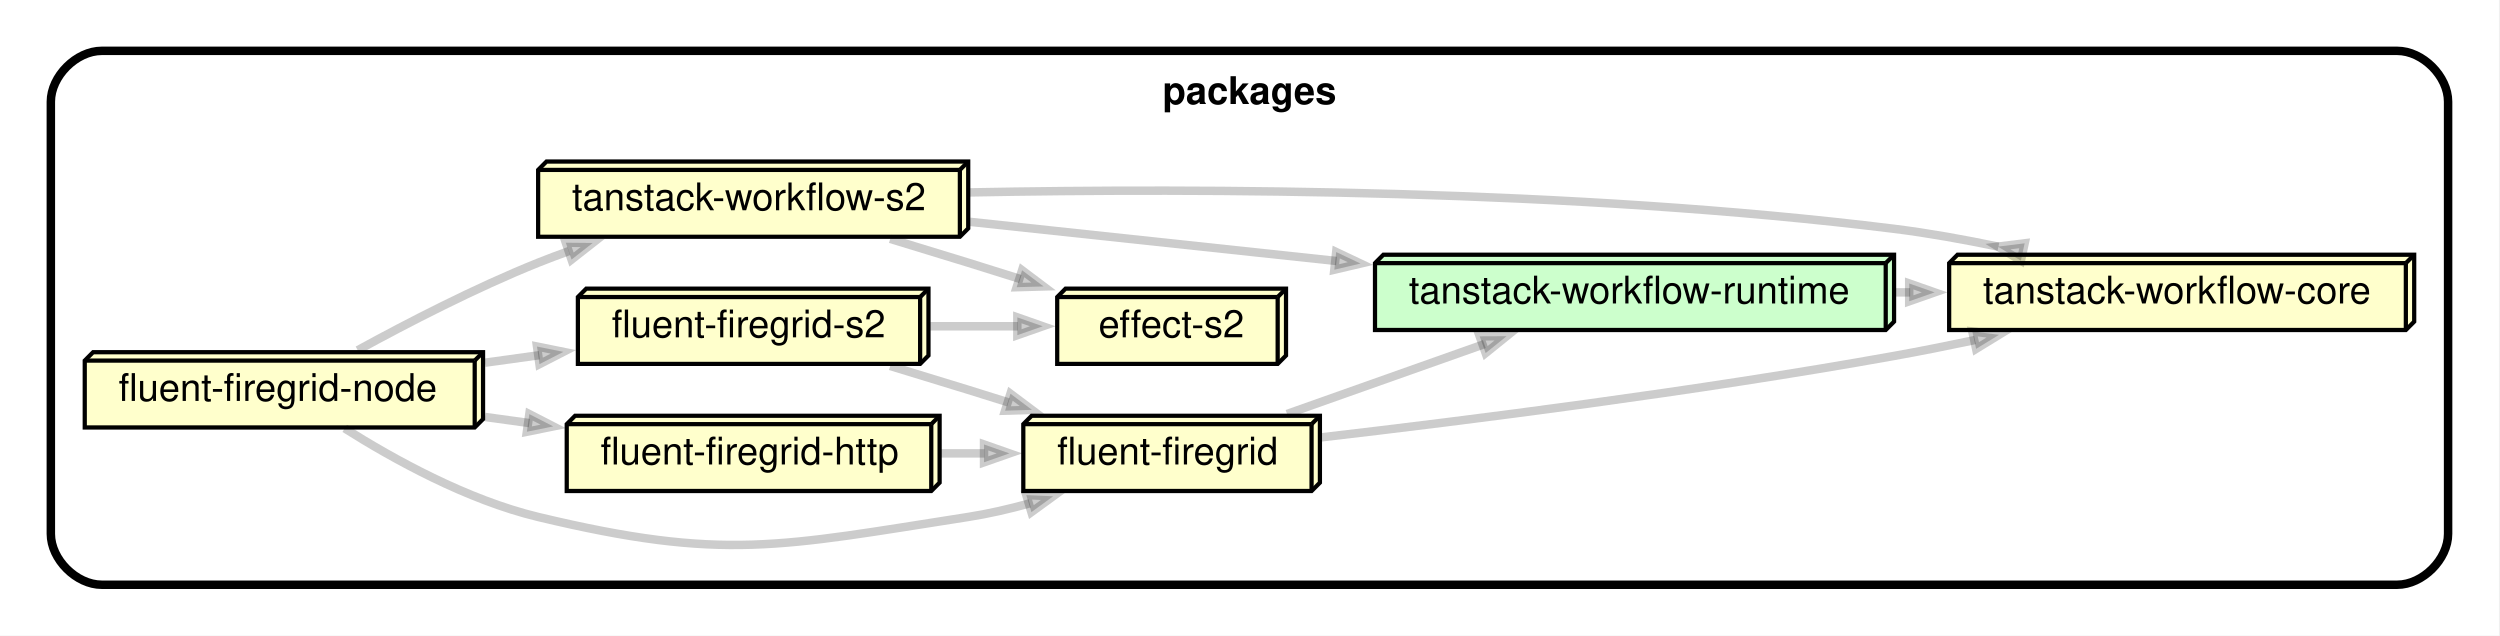
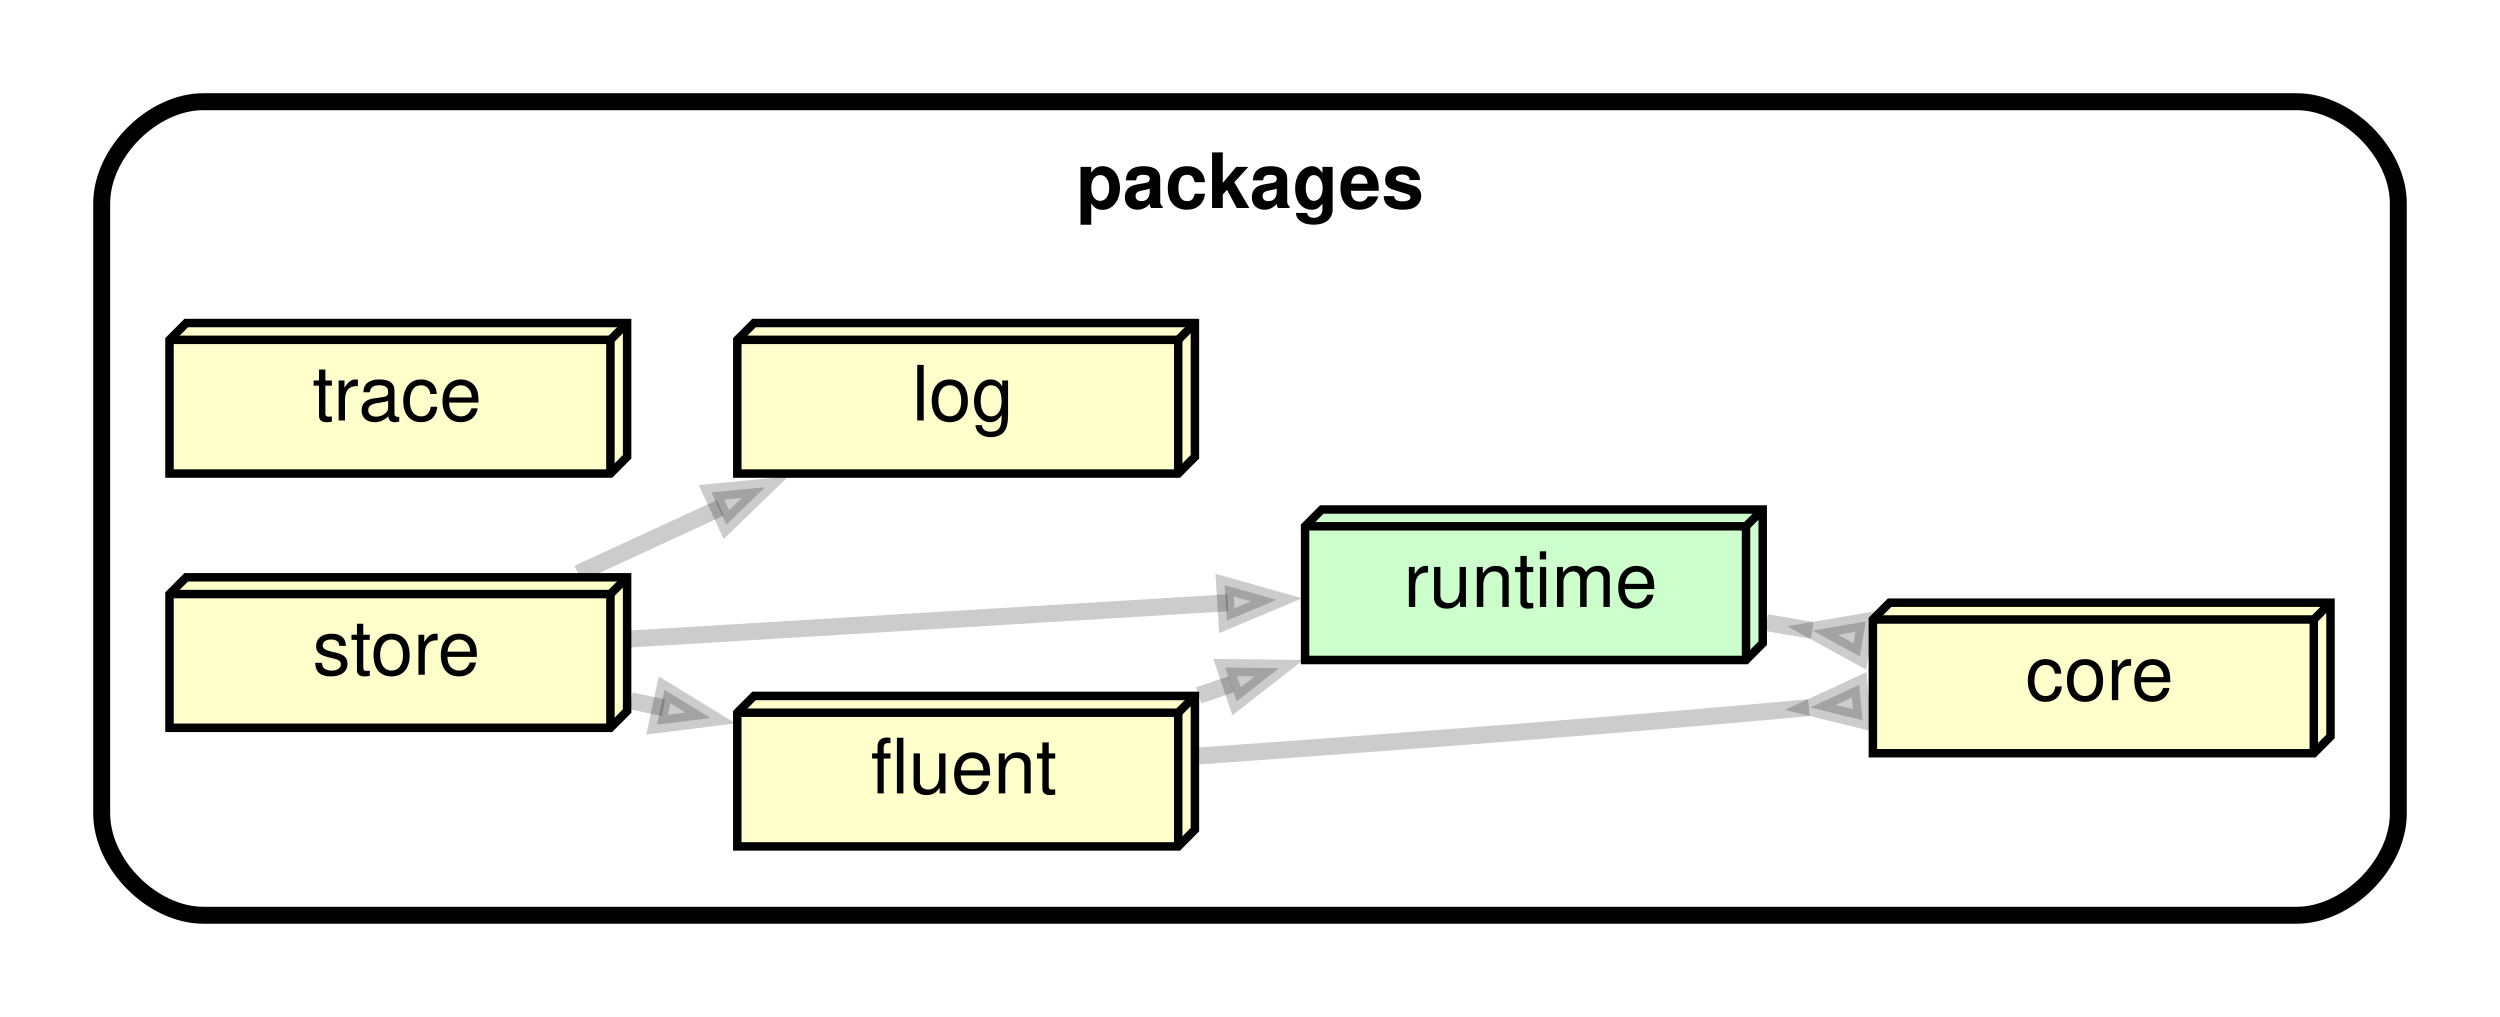
- <svg xmlns="http://www.w3.org/2000/svg" xmlns:xlink="http://www.w3.org/1999/xlink" width="590pt" height="150pt" viewBox="0.00 0.00 590.00 150.00">
-   <g id="graph0" class="graph" transform="scale(1 1) rotate(0) translate(4 146)">
-     <polygon fill="white" stroke="none" points="-4,4 -4,-146 585.75,-146 585.75,4 -4,4" />
+ <svg xmlns="http://www.w3.org/2000/svg" xmlns:xlink="http://www.w3.org/1999/xlink" width="295pt" height="120pt" viewBox="0.00 0.00 295.00 120.00">
+   <g id="graph0" class="graph" transform="scale(1 1) rotate(0) translate(4 116)">
+     <polygon fill="white" stroke="none" points="-4,4 -4,-116 291,-116 291,4 -4,4" />
    <g id="clust1" class="cluster">
-       <path fill="#ffffff" stroke="black" stroke-width="2" d="M20,-8C20,-8 561.75,-8 561.75,-8 567.75,-8 573.75,-14 573.75,-20 573.75,-20 573.75,-122 573.75,-122 573.75,-128 567.75,-134 561.75,-134 561.75,-134 20,-134 20,-134 14,-134 8,-128 8,-122 8,-122 8,-20 8,-20 8,-14 14,-8 20,-8" />
-       <text xml:space="preserve" text-anchor="middle" x="290.88" y="-121.45" font-family="Helvetica,sans-Serif" font-weight="bold" font-size="9.00">packages</text>
+       <path fill="#ffffff" stroke="black" stroke-width="2" d="M20,-8C20,-8 267,-8 267,-8 273,-8 279,-14 279,-20 279,-20 279,-92 279,-92 279,-98 273,-104 267,-104 267,-104 20,-104 20,-104 14,-104 8,-98 8,-92 8,-92 8,-20 8,-20 8,-14 14,-8 20,-8" />
+       <text xml:space="preserve" text-anchor="middle" x="143.5" y="-91.45" font-family="Helvetica,sans-Serif" font-weight="bold" font-size="9.00">packages</text>
    </g>
    <g id="node1" class="node">
      <g id="a_node1">
-         <a xlink:href="packages/effect-s2" xlink:title="effect-s2">
-           <polygon fill="#ffffcc" stroke="black" points="299.5,-77.88 247.47,-77.88 245.5,-75.9 245.5,-60.12 297.53,-60.12 299.5,-62.1 299.5,-77.88" />
-           <polyline fill="none" stroke="black" points="297.53,-75.9 245.5,-75.9" />
-           <polyline fill="none" stroke="black" points="297.53,-75.9 297.53,-60.12" />
-           <polyline fill="none" stroke="black" points="297.53,-75.9 299.5,-77.88" />
-           <text xml:space="preserve" text-anchor="start" x="255.25" y="-66.38" font-family="Helvetica,sans-Serif" font-size="9.00">effect-s2</text>
+         <a xlink:href="packages/core" xlink:title="core">
+           <polygon fill="#ffffcc" stroke="black" points="271,-44.88 218.97,-44.88 217,-42.9 217,-27.12 269.03,-27.12 271,-29.1 271,-44.88" />
+           <polyline fill="none" stroke="black" points="269.03,-42.9 217,-42.9" />
+           <polyline fill="none" stroke="black" points="269.03,-42.9 269.03,-27.12" />
+           <polyline fill="none" stroke="black" points="269.03,-42.9 271,-44.88" />
+           <text xml:space="preserve" text-anchor="start" x="235" y="-33.38" font-family="Helvetica,sans-Serif" font-size="9.00">core</text>
        </a>
      </g>
    </g>
    <g id="node2" class="node">
      <g id="a_node2">
-         <a xlink:href="packages/fluent-firegrid" xlink:title="fluent-firegrid">
-           <polygon fill="#ffffcc" stroke="black" points="307.5,-47.88 239.47,-47.88 237.5,-45.9 237.5,-30.12 305.53,-30.12 307.5,-32.1 307.5,-47.88" />
-           <polyline fill="none" stroke="black" points="305.53,-45.9 237.5,-45.9" />
-           <polyline fill="none" stroke="black" points="305.53,-45.9 305.53,-30.12" />
-           <polyline fill="none" stroke="black" points="305.53,-45.9 307.5,-47.88" />
-           <text xml:space="preserve" text-anchor="start" x="245.5" y="-36.38" font-family="Helvetica,sans-Serif" font-size="9.00">fluent-firegrid</text>
+         <a xlink:href="packages/fluent" xlink:title="fluent">
+           <polygon fill="#ffffcc" stroke="black" points="137,-33.88 84.97,-33.88 83,-31.9 83,-16.12 135.03,-16.12 137,-18.1 137,-33.88" />
+           <polyline fill="none" stroke="black" points="135.03,-31.9 83,-31.9" />
+           <polyline fill="none" stroke="black" points="135.03,-31.9 135.03,-16.12" />
+           <polyline fill="none" stroke="black" points="135.03,-31.9 137,-33.88" />
+           <text xml:space="preserve" text-anchor="start" x="98.75" y="-22.38" font-family="Helvetica,sans-Serif" font-size="9.00">fluent</text>
        </a>
      </g>
    </g>
+     <g id="edge2" class="edge">
+       <path fill="none" stroke="#000000" stroke-width="2" stroke-opacity="0.2" d="M137.47,-26.8C156.09,-28.11 181.58,-30.01 204,-32 205.78,-32.16 207.6,-32.33 209.45,-32.5" />
+       <polygon fill="#000000" fill-opacity="0.2" stroke="#000000" stroke-width="2" stroke-opacity="0.2" points="215.38,-35.19 209.61,-32.52 215.78,-31.01 215.38,-35.19" />
+     </g>
    <g id="node3" class="node">
      <g id="a_node3">
-         <a xlink:href="packages/tanstack-workflow-core" xlink:title="tanstack-workflow-core">
-           <polygon fill="#ffffcc" stroke="black" points="565.75,-85.88 457.97,-85.88 456,-83.9 456,-68.12 563.78,-68.12 565.75,-70.1 565.75,-85.88" />
-           <polyline fill="none" stroke="black" points="563.78,-83.9 456,-83.9" />
-           <polyline fill="none" stroke="black" points="563.78,-83.9 563.78,-68.12" />
-           <polyline fill="none" stroke="black" points="563.78,-83.9 565.75,-85.88" />
-           <text xml:space="preserve" text-anchor="start" x="464" y="-74.38" font-family="Helvetica,sans-Serif" font-size="9.00">tanstack-workflow-core</text>
+         <a xlink:href="packages/runtime" xlink:title="runtime">
+           <polygon fill="#ccffcc" stroke="black" points="204,-55.88 151.97,-55.88 150,-53.9 150,-38.12 202.03,-38.12 204,-40.1 204,-55.88" />
+           <polyline fill="none" stroke="black" points="202.03,-53.9 150,-53.9" />
+           <polyline fill="none" stroke="black" points="202.03,-53.9 202.03,-38.12" />
+           <polyline fill="none" stroke="black" points="202.03,-53.9 204,-55.88" />
+           <text xml:space="preserve" text-anchor="start" x="161.62" y="-44.38" font-family="Helvetica,sans-Serif" font-size="9.00">runtime</text>
        </a>
      </g>
    </g>
    <g id="edge1" class="edge">
-       <path fill="none" stroke="#000000" stroke-width="2" stroke-opacity="0.2" d="M307.72,-42.77C342.06,-46.76 396.38,-53.62 443,-62 449.2,-63.11 455.69,-64.41 462.1,-65.76" />
-       <polygon fill="#000000" fill-opacity="0.2" stroke="#000000" stroke-width="2" stroke-opacity="0.2" points="461.47,-67.77 467.78,-66.99 462.36,-63.67 461.47,-67.77" />
+       <path fill="none" stroke="#000000" stroke-width="2" stroke-opacity="0.2" d="M137.44,-33.95C138.71,-34.38 140,-34.82 141.29,-35.25" />
+       <polygon fill="#000000" fill-opacity="0.2" stroke="#000000" stroke-width="2" stroke-opacity="0.2" points="140.57,-37.23 146.93,-37.16 141.92,-33.25 140.57,-37.23" />
+     </g>
+     <g id="edge3" class="edge">
+       <path fill="none" stroke="#000000" stroke-width="2" stroke-opacity="0.2" d="M204.44,-42.53C206.22,-42.22 208.03,-41.92 209.84,-41.61" />
+       <polygon fill="#000000" fill-opacity="0.2" stroke="#000000" stroke-width="2" stroke-opacity="0.2" points="216.16,-42.67 209.89,-41.6 215.46,-38.53 216.16,-42.67" />
    </g>
    <g id="node4" class="node">
      <g id="a_node4">
-         <a xlink:href="packages/tanstack-workflow-runtime" xlink:title="tanstack-workflow-runtime">
-           <polygon fill="#ccffcc" stroke="black" points="443,-85.88 322.47,-85.88 320.5,-83.9 320.5,-68.12 441.03,-68.12 443,-70.1 443,-85.88" />
-           <polyline fill="none" stroke="black" points="441.03,-83.9 320.5,-83.9" />
-           <polyline fill="none" stroke="black" points="441.03,-83.9 441.03,-68.12" />
-           <polyline fill="none" stroke="black" points="441.03,-83.9 443,-85.88" />
-           <text xml:space="preserve" text-anchor="start" x="328.5" y="-74.38" font-family="Helvetica,sans-Serif" font-size="9.00">tanstack-workflow-runtime</text>
+         <a xlink:href="packages/log" xlink:title="log">
+           <polygon fill="#ffffcc" stroke="black" points="137,-77.88 84.97,-77.88 83,-75.9 83,-60.12 135.03,-60.12 137,-62.1 137,-77.88" />
+           <polyline fill="none" stroke="black" points="135.03,-75.9 83,-75.9" />
+           <polyline fill="none" stroke="black" points="135.03,-75.9 135.03,-60.12" />
+           <polyline fill="none" stroke="black" points="135.03,-75.9 137,-77.88" />
+           <text xml:space="preserve" text-anchor="start" x="103.62" y="-66.38" font-family="Helvetica,sans-Serif" font-size="9.00">log</text>
        </a>
      </g>
    </g>
-     <g id="edge2" class="edge">
-       <path fill="none" stroke="#000000" stroke-width="2" stroke-opacity="0.2" d="M299.74,-48.3C313.76,-53.26 331.2,-59.44 346.3,-64.79" />
-       <polygon fill="#000000" fill-opacity="0.2" stroke="#000000" stroke-width="2" stroke-opacity="0.2" points="345.2,-66.63 351.56,-66.66 346.61,-62.67 345.2,-66.63" />
-     </g>
-     <g id="edge10" class="edge">
-       <path fill="none" stroke="#000000" stroke-width="2" stroke-opacity="0.2" d="M443.33,-77C444.49,-77 445.64,-77 446.79,-77" />
-       <polygon fill="#000000" fill-opacity="0.2" stroke="#000000" stroke-width="2" stroke-opacity="0.2" points="446.57,-79.1 452.57,-77 446.57,-74.9 446.57,-79.1" />
-     </g>
    <g id="node5" class="node">
      <g id="a_node5">
-         <a xlink:href="packages/fluent-firegrid-http" xlink:title="fluent-firegrid-http">
-           <polygon fill="#ffffcc" stroke="black" points="217.75,-47.88 131.72,-47.88 129.75,-45.9 129.75,-30.12 215.78,-30.12 217.75,-32.1 217.75,-47.88" />
-           <polyline fill="none" stroke="black" points="215.78,-45.9 129.75,-45.9" />
-           <polyline fill="none" stroke="black" points="215.78,-45.9 215.78,-30.12" />
-           <polyline fill="none" stroke="black" points="215.78,-45.9 217.75,-47.88" />
-           <text xml:space="preserve" text-anchor="start" x="137.75" y="-36.38" font-family="Helvetica,sans-Serif" font-size="9.00">fluent-firegrid-http</text>
-         </a>
-       </g>
-     </g>
-     <g id="edge3" class="edge">
-       <path fill="none" stroke="#000000" stroke-width="2" stroke-opacity="0.2" d="M218.03,-39C221.45,-39 224.91,-39 228.33,-39" />
-       <polygon fill="#000000" fill-opacity="0.2" stroke="#000000" stroke-width="2" stroke-opacity="0.2" points="228.23,-41.1 234.23,-39 228.23,-36.9 228.23,-41.1" />
-     </g>
-     <g id="node6" class="node">
-       <g id="a_node6">
-         <a xlink:href="packages/fluent-firegrid-node" xlink:title="fluent-firegrid-node">
-           <polygon fill="#ffffcc" stroke="black" points="110,-62.88 17.97,-62.88 16,-60.9 16,-45.12 108.03,-45.12 110,-47.1 110,-62.88" />
-           <polyline fill="none" stroke="black" points="108.03,-60.9 16,-60.9" />
-           <polyline fill="none" stroke="black" points="108.03,-60.9 108.03,-45.12" />
-           <polyline fill="none" stroke="black" points="108.03,-60.9 110,-62.88" />
-           <text xml:space="preserve" text-anchor="start" x="24" y="-51.38" font-family="Helvetica,sans-Serif" font-size="9.00">fluent-firegrid-node</text>
+         <a xlink:href="packages/store" xlink:title="store">
+           <polygon fill="#ffffcc" stroke="black" points="70,-47.88 17.97,-47.88 16,-45.9 16,-30.12 68.03,-30.12 70,-32.1 70,-47.88" />
+           <polyline fill="none" stroke="black" points="68.03,-45.9 16,-45.9" />
+           <polyline fill="none" stroke="black" points="68.03,-45.9 68.03,-30.12" />
+           <polyline fill="none" stroke="black" points="68.03,-45.9 70,-47.88" />
+           <text xml:space="preserve" text-anchor="start" x="32.88" y="-36.38" font-family="Helvetica,sans-Serif" font-size="9.00">store</text>
        </a>
      </g>
    </g>
    <g id="edge4" class="edge">
-       <path fill="none" stroke="#000000" stroke-width="2" stroke-opacity="0.2" d="M77.35,-44.9C88.86,-37.63 106.24,-28.02 123,-24 166.87,-13.49 179.93,-17.06 224.5,-24 229.26,-24.74 234.2,-25.88 239.01,-27.21" />
-       <polygon fill="#000000" fill-opacity="0.2" stroke="#000000" stroke-width="2" stroke-opacity="0.2" points="238.2,-29.16 244.55,-28.88 239.41,-25.14 238.2,-29.16" />
+       <path fill="none" stroke="#000000" stroke-width="2" stroke-opacity="0.2" d="M70.44,-33.31C71.71,-33.03 73,-32.75 74.29,-32.48" />
+       <polygon fill="#000000" fill-opacity="0.2" stroke="#000000" stroke-width="2" stroke-opacity="0.2" points="74.41,-34.6 79.84,-31.28 73.53,-30.49 74.41,-34.6" />
+     </g>
+     <g id="edge6" class="edge">
+       <path fill="none" stroke="#000000" stroke-width="2" stroke-opacity="0.2" d="M70.39,-40.6C90.63,-41.83 118.75,-43.53 140.88,-44.87" />
+       <polygon fill="#000000" fill-opacity="0.2" stroke="#000000" stroke-width="2" stroke-opacity="0.2" points="140.51,-46.95 146.63,-45.22 140.77,-42.76 140.51,-46.95" />
    </g>
    <g id="edge5" class="edge">
-       <path fill="none" stroke="#000000" stroke-width="2" stroke-opacity="0.2" d="M110.44,-47.6C113.91,-47.12 117.43,-46.63 120.93,-46.15" />
-       <polygon fill="#000000" fill-opacity="0.2" stroke="#000000" stroke-width="2" stroke-opacity="0.2" points="120.92,-48.27 126.57,-45.37 120.34,-44.11 120.92,-48.27" />
+       <path fill="none" stroke="#000000" stroke-width="2" stroke-opacity="0.2" d="M64.21,-48.33C69.52,-50.78 75.34,-53.46 80.98,-56.07" />
+       <polygon fill="#000000" fill-opacity="0.2" stroke="#000000" stroke-width="2" stroke-opacity="0.2" points="79.95,-57.9 86.28,-58.51 81.71,-54.09 79.95,-57.9" />
    </g>
-     <g id="node7" class="node">
-       <g id="a_node7">
-         <a xlink:href="packages/fluent-firegrid-s2" xlink:title="fluent-firegrid-s2">
-           <polygon fill="#ffffcc" stroke="black" points="215.12,-77.88 134.35,-77.88 132.38,-75.9 132.38,-60.12 213.15,-60.12 215.12,-62.1 215.12,-77.88" />
-           <polyline fill="none" stroke="black" points="213.15,-75.9 132.38,-75.9" />
-           <polyline fill="none" stroke="black" points="213.15,-75.9 213.15,-60.12" />
-           <polyline fill="none" stroke="black" points="213.15,-75.9 215.12,-77.88" />
-           <text xml:space="preserve" text-anchor="start" x="140.38" y="-66.38" font-family="Helvetica,sans-Serif" font-size="9.00">fluent-firegrid-s2</text>
+     <g id="node6" class="node">
+       <g id="a_node6">
+         <a xlink:href="packages/trace" xlink:title="trace">
+           <polygon fill="#ffffcc" stroke="black" points="70,-77.88 17.97,-77.88 16,-75.9 16,-60.12 68.03,-60.12 70,-62.1 70,-77.88" />
+           <polyline fill="none" stroke="black" points="68.03,-75.9 16,-75.9" />
+           <polyline fill="none" stroke="black" points="68.03,-75.9 68.03,-60.12" />
+           <polyline fill="none" stroke="black" points="68.03,-75.9 70,-77.88" />
+           <text xml:space="preserve" text-anchor="start" x="32.88" y="-66.38" font-family="Helvetica,sans-Serif" font-size="9.00">trace</text>
        </a>
      </g>
    </g>
-     <g id="edge6" class="edge">
-       <path fill="none" stroke="#000000" stroke-width="2" stroke-opacity="0.2" d="M110.44,-60.4C114.69,-60.99 119,-61.59 123.28,-62.18" />
-       <polygon fill="#000000" fill-opacity="0.2" stroke="#000000" stroke-width="2" stroke-opacity="0.2" points="122.73,-64.22 128.96,-62.96 123.31,-60.06 122.73,-64.22" />
-     </g>
-     <g id="node8" class="node">
-       <g id="a_node8">
-         <a xlink:href="packages/tanstack-workflow-s2" xlink:title="tanstack-workflow-s2">
-           <polygon fill="#ffffcc" stroke="black" points="224.5,-107.88 124.97,-107.88 123,-105.9 123,-90.12 222.53,-90.12 224.5,-92.1 224.5,-107.88" />
-           <polyline fill="none" stroke="black" points="222.53,-105.9 123,-105.9" />
-           <polyline fill="none" stroke="black" points="222.53,-105.9 222.53,-90.12" />
-           <polyline fill="none" stroke="black" points="222.53,-105.9 224.5,-107.88" />
-           <text xml:space="preserve" text-anchor="start" x="131" y="-96.38" font-family="Helvetica,sans-Serif" font-size="9.00">tanstack-workflow-s2</text>
-         </a>
-       </g>
-     </g>
-     <g id="edge7" class="edge">
-       <path fill="none" stroke="#000000" stroke-width="2" stroke-opacity="0.2" d="M80.42,-63.34C92.06,-69.72 108.18,-78.05 123,-84 125.35,-84.94 127.79,-85.86 130.27,-86.75" />
-       <polygon fill="#000000" fill-opacity="0.2" stroke="#000000" stroke-width="2" stroke-opacity="0.2" points="129.53,-88.72 135.88,-88.66 130.88,-84.74 129.53,-88.72" />
-     </g>
-     <g id="edge9" class="edge">
-       <path fill="none" stroke="#000000" stroke-width="2" stroke-opacity="0.2" d="M215.5,-69C222.39,-69 229.49,-69 236.22,-69" />
-       <polygon fill="#000000" fill-opacity="0.2" stroke="#000000" stroke-width="2" stroke-opacity="0.2" points="236.09,-71.1 242.09,-69 236.09,-66.9 236.09,-71.1" />
-     </g>
-     <g id="edge8" class="edge">
-       <path fill="none" stroke="#000000" stroke-width="2" stroke-opacity="0.2" d="M206.09,-59.63C212.2,-57.78 218.56,-55.84 224.5,-54 227.59,-53.04 230.78,-52.04 233.99,-51.03" />
-       <polygon fill="#000000" fill-opacity="0.2" stroke="#000000" stroke-width="2" stroke-opacity="0.2" points="234.47,-53.08 239.55,-49.27 233.2,-49.08 234.47,-53.08" />
-     </g>
-     <g id="edge11" class="edge">
-       <path fill="none" stroke="#000000" stroke-width="2" stroke-opacity="0.2" d="M206.09,-89.63C212.2,-87.78 218.56,-85.84 224.5,-84 228.48,-82.76 232.65,-81.46 236.79,-80.15" />
-       <polygon fill="#000000" fill-opacity="0.2" stroke="#000000" stroke-width="2" stroke-opacity="0.2" points="237.21,-82.22 242.29,-78.4 235.93,-78.22 237.21,-82.22" />
-     </g>
-     <g id="edge13" class="edge">
-       <path fill="none" stroke="#000000" stroke-width="2" stroke-opacity="0.2" d="M224.9,-100.59C278.95,-101.63 367.41,-101.37 443,-92 451.03,-91 459.5,-89.48 467.63,-87.78" />
-       <polygon fill="#000000" fill-opacity="0.2" stroke="#000000" stroke-width="2" stroke-opacity="0.2" points="473.82,-88.58 467.51,-87.8 472.93,-84.48 473.82,-88.58" />
-     </g>
-     <g id="edge12" class="edge">
-       <path fill="none" stroke="#000000" stroke-width="2" stroke-opacity="0.2" d="M224.88,-93.65C250.89,-90.87 283.07,-87.43 311.43,-84.4" />
-       <polygon fill="#000000" fill-opacity="0.2" stroke="#000000" stroke-width="2" stroke-opacity="0.2" points="311.34,-86.52 317.09,-83.8 310.9,-82.35 311.34,-86.52" />
-     </g>
  </g>
</svg>
